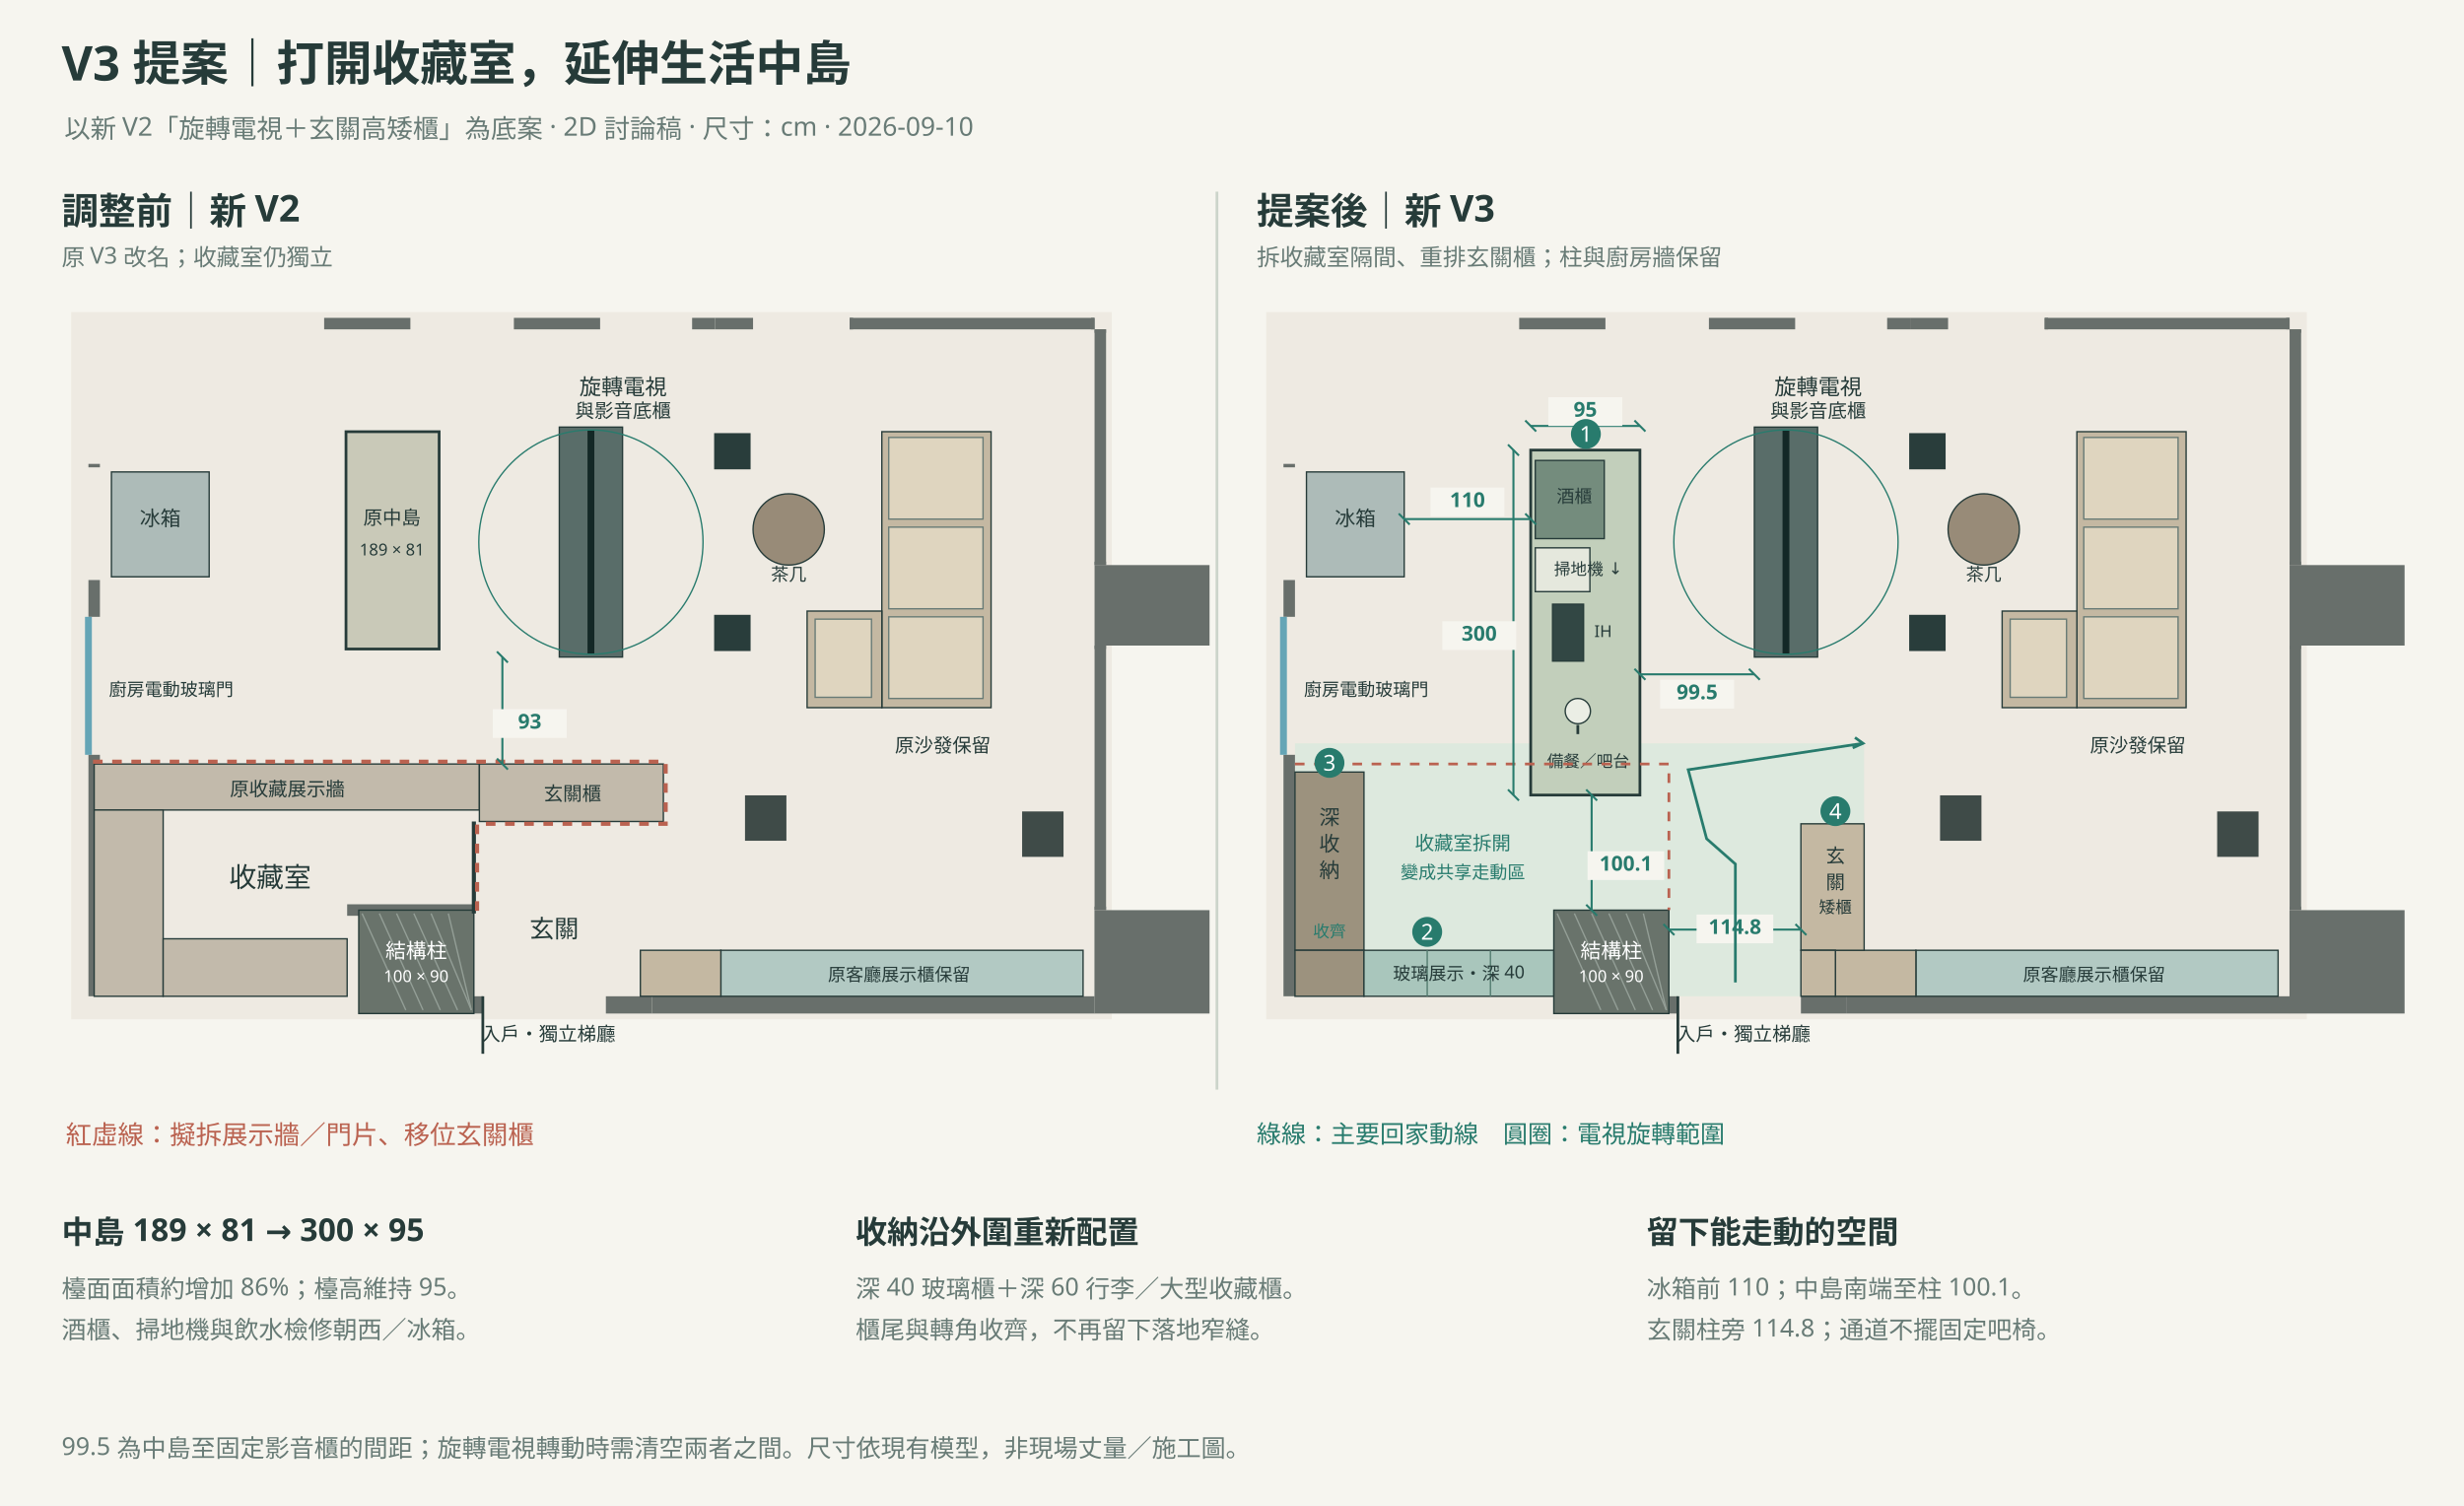
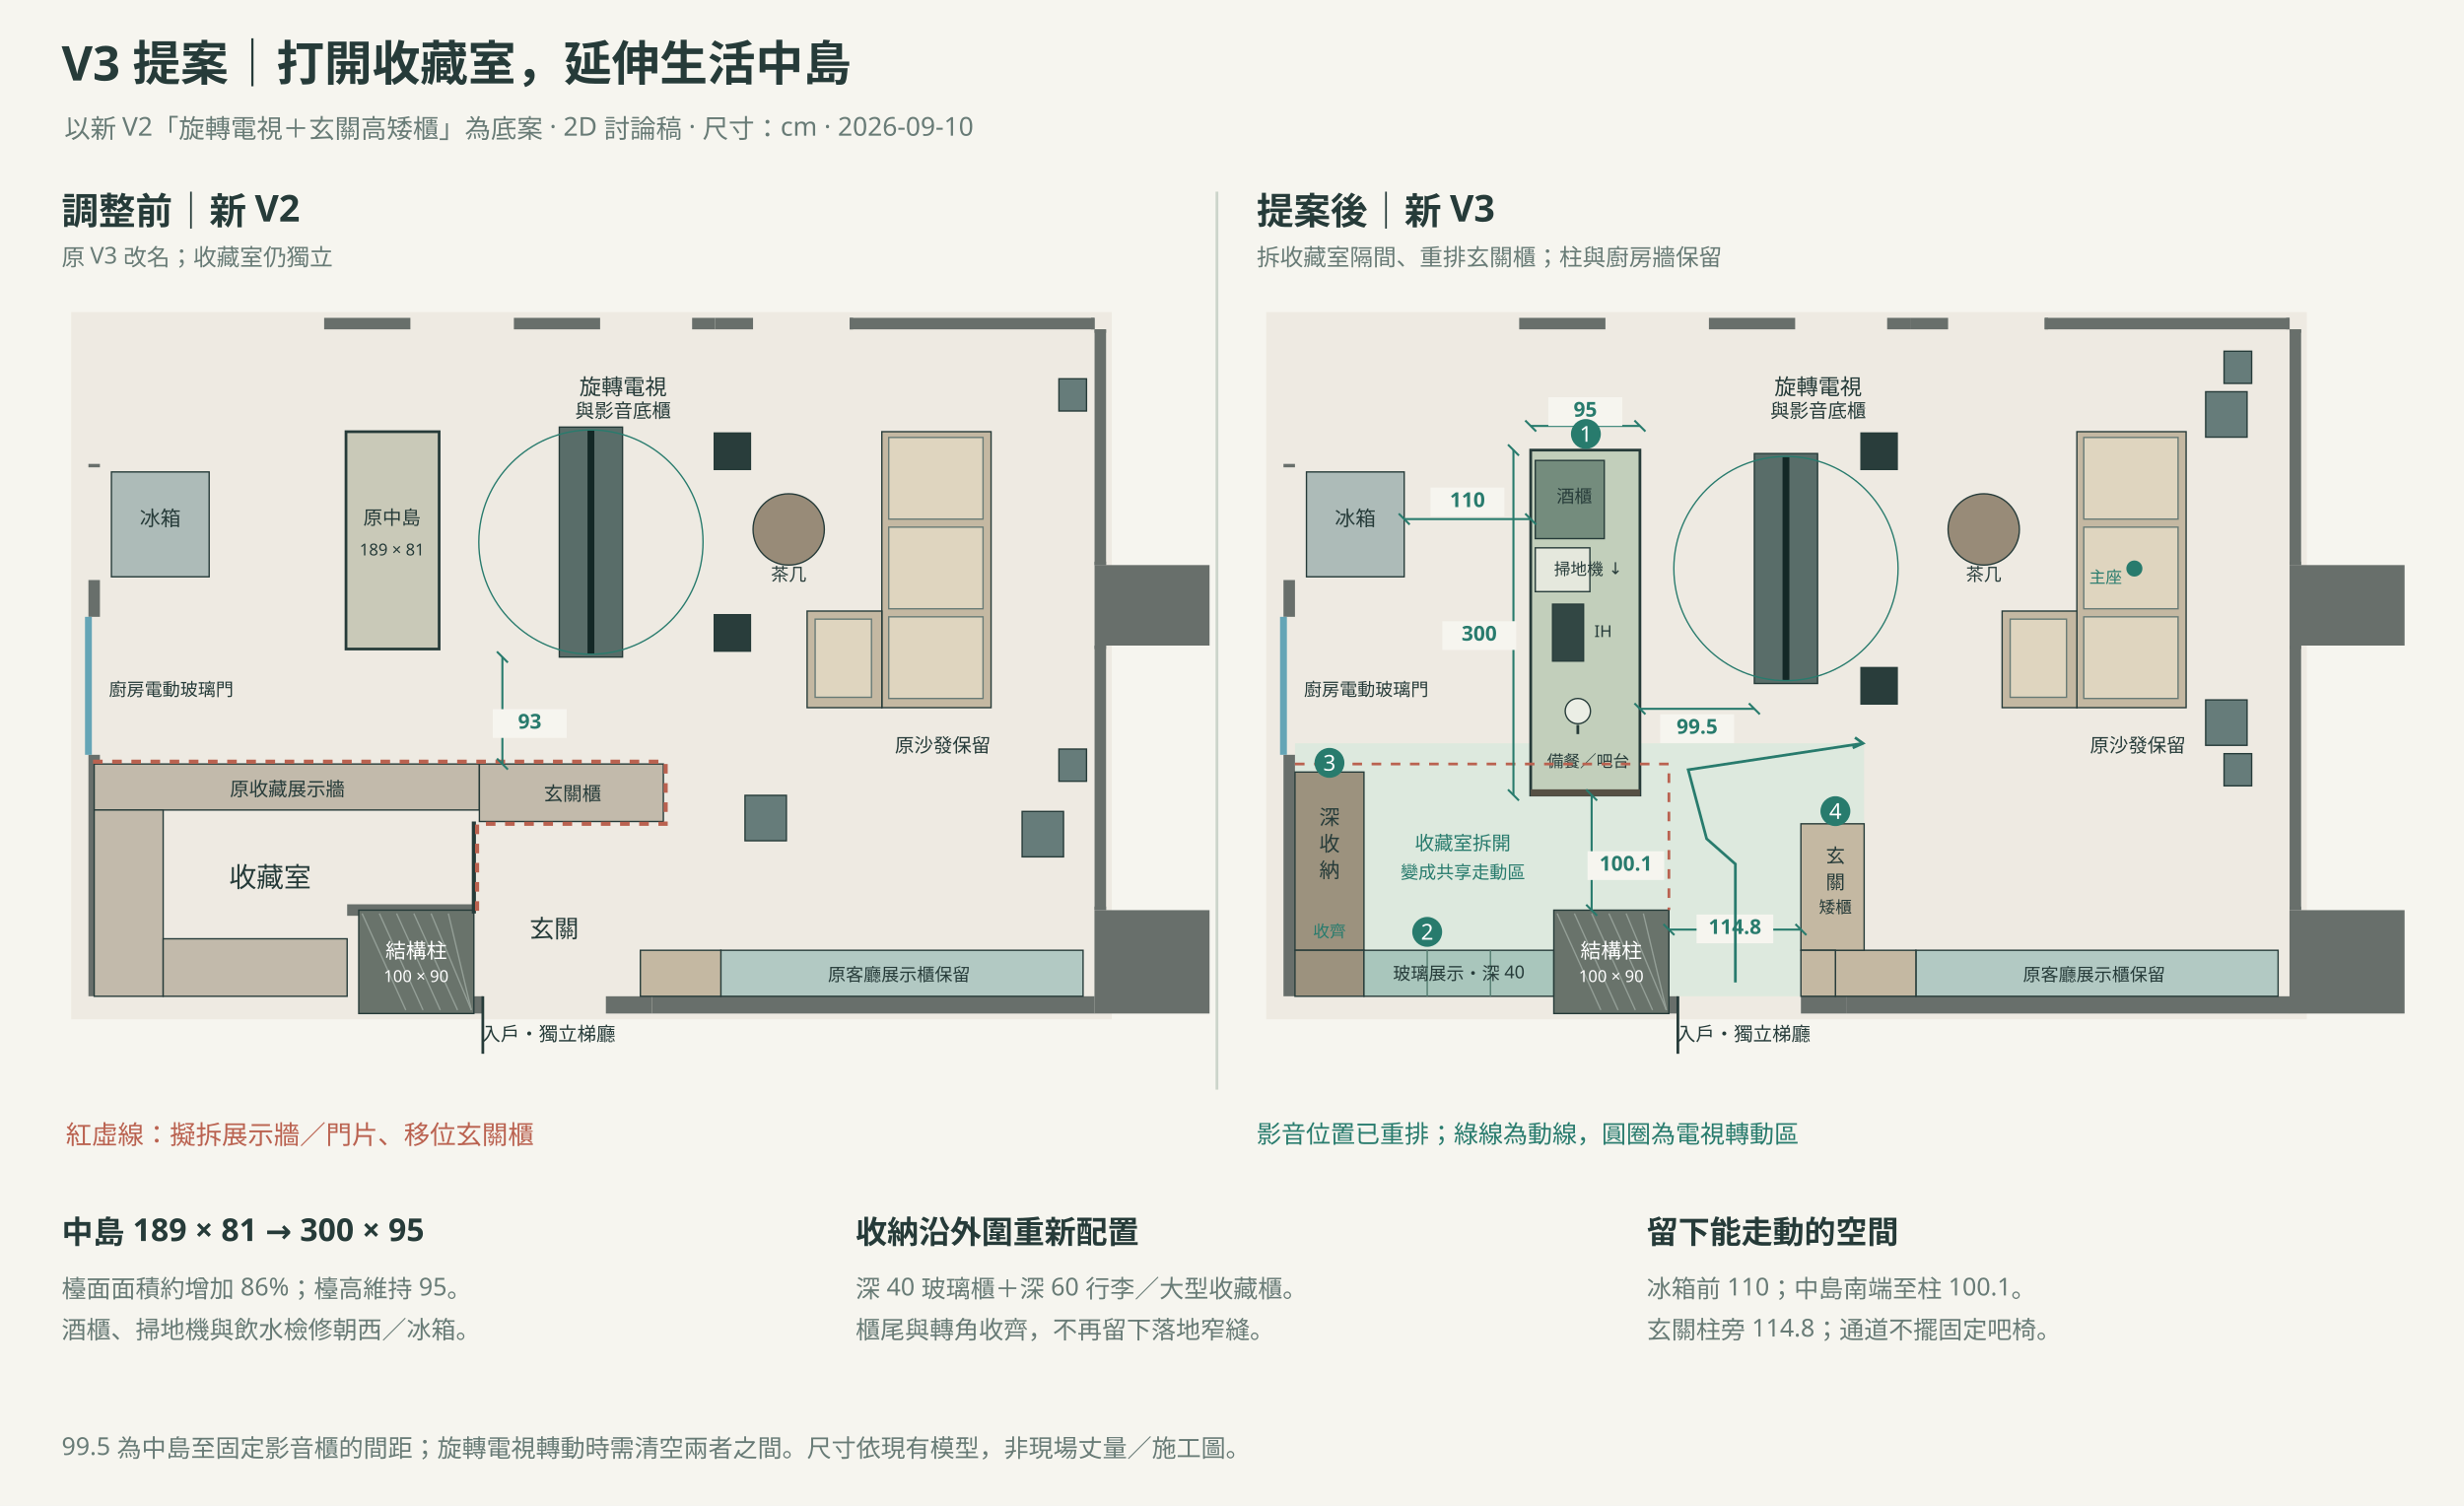
<svg xmlns="http://www.w3.org/2000/svg" width="1800" height="1100" viewBox="0 0 1800 1100" font-family="Microsoft JhengHei, sans-serif">
  <rect width="100%" height="100%" fill="#f6f5ef" />
  <text x="45.00" y="58.80" font-size="35" fill="#263b39" text-anchor="start" font-weight="700">V3 提案｜打開收藏室，延伸生活中島</text>
  <text x="47.00" y="100.72" font-size="19" fill="#687b76" text-anchor="start" font-weight="400">以新 V2「旋轉電視＋玄關高矮櫃」為底案 · 2D 討論稿 · 尺寸：cm · 2026-09-10</text>
  <text x="45.00" y="163.76" font-size="27" fill="#263b39" text-anchor="start" font-weight="700">調整前｜新 V2</text>
  <text x="45.00" y="193.96" font-size="17" fill="#687b76" text-anchor="start" font-weight="400">原 V3 改名；收藏室仍獨立</text>
  <rect x="52.00" y="228.00" width="760.20" height="516.60" fill="#eeeae2" stroke="none" stroke-width="1" />
  <rect x="799.52" y="664.88" width="84.08" height="75.52" fill="#686f6b" stroke="none" stroke-width="1" />
  <rect x="262.08" y="664.88" width="84.08" height="75.52" fill="#686f6b" stroke="none" stroke-width="1" />
  <rect x="476.20" y="727.80" width="323.40" height="12.60" fill="#686f6b" stroke="none" stroke-width="1" />
  <rect x="346.00" y="727.80" width="6.72" height="12.60" fill="#686f6b" stroke="none" stroke-width="1" />
  <rect x="442.60" y="727.80" width="33.60" height="12.60" fill="#686f6b" stroke="none" stroke-width="1" />
  <rect x="799.60" y="240.60" width="8.40" height="172.20" fill="#686f6b" stroke="none" stroke-width="1" />
  <rect x="799.60" y="240.60" width="8.40" height="2.52" fill="#686f6b" stroke="none" stroke-width="1" />
  <rect x="799.60" y="410.28" width="8.40" height="2.52" fill="#686f6b" stroke="none" stroke-width="1" />
  <rect x="802.54" y="243.12" width="2.52" height="167.16" fill="#686f6b" stroke="none" stroke-width="1" />
  <rect x="799.60" y="412.80" width="84.00" height="58.80" fill="#686f6b" stroke="none" stroke-width="1" />
  <rect x="799.60" y="471.60" width="8.40" height="193.20" fill="#686f6b" stroke="none" stroke-width="1" />
  <rect x="799.60" y="471.60" width="8.40" height="2.52" fill="#686f6b" stroke="none" stroke-width="1" />
  <rect x="799.60" y="662.28" width="8.40" height="2.52" fill="#686f6b" stroke="none" stroke-width="1" />
  <rect x="802.54" y="474.12" width="2.52" height="188.16" fill="#686f6b" stroke="none" stroke-width="1" />
  <rect x="236.80" y="232.20" width="63.00" height="8.40" fill="#686f6b" stroke="none" stroke-width="1" />
  <rect x="375.40" y="232.20" width="63.00" height="8.40" fill="#686f6b" stroke="none" stroke-width="1" />
  <rect x="505.60" y="232.20" width="16.80" height="8.40" fill="#686f6b" stroke="none" stroke-width="1" />
  <rect x="522.40" y="232.20" width="27.72" height="8.40" fill="#686f6b" stroke="none" stroke-width="1" />
  <rect x="620.68" y="232.20" width="178.92" height="8.40" fill="#686f6b" stroke="none" stroke-width="1" />
  <rect x="620.68" y="232.20" width="2.52" height="8.40" fill="#686f6b" stroke="none" stroke-width="1" />
  <rect x="797.08" y="232.20" width="2.52" height="8.40" fill="#686f6b" stroke="none" stroke-width="1" />
  <rect x="623.20" y="235.14" width="173.88" height="2.52" fill="#686f6b" stroke="none" stroke-width="1" />
  <rect x="64.60" y="338.88" width="8.40" height="2.52" fill="#686f6b" stroke="none" stroke-width="1" />
  <rect x="64.60" y="423.72" width="8.40" height="26.88" fill="#686f6b" stroke="none" stroke-width="1" />
  <rect x="64.60" y="551.40" width="8.40" height="176.40" fill="#686f6b" stroke="none" stroke-width="1" />
  <rect x="253.60" y="660.60" width="92.57" height="8.40" fill="#686f6b" stroke="none" stroke-width="1" />
  <rect x="81.40" y="344.76" width="71.40" height="76.61" fill="#adbbb8" stroke="#263b39" stroke-width="1" />
  <text x="117.10" y="384.00" font-size="15" fill="#263b39" text-anchor="middle" font-weight="400">冰箱</text>
  <rect x="644.20" y="315.36" width="79.80" height="201.60" fill="#c4b8a2" stroke="#263b39" stroke-width="1" />
  <rect x="589.60" y="446.40" width="54.60" height="70.56" fill="#c4b8a2" stroke="#263b39" stroke-width="1" />
  <rect x="649.24" y="319.56" width="68.88" height="59.64" fill="#dfd5bf" stroke="#687b76" stroke-width="1" />
  <rect x="649.24" y="385.08" width="68.88" height="59.64" fill="#dfd5bf" stroke="#687b76" stroke-width="1" />
  <rect x="649.24" y="450.60" width="68.88" height="59.64" fill="#dfd5bf" stroke="#687b76" stroke-width="1" />
  <rect x="595.48" y="452.28" width="41.16" height="57.12" fill="#dfd5bf" stroke="#687b76" stroke-width="1" />
  <text x="688.72" y="549.44" font-size="14" fill="#263b39" text-anchor="middle" font-weight="400">原沙發保留</text>
  <rect x="408.58" y="312.00" width="46.20" height="168.00" fill="#596d69" stroke="#263b39" stroke-width="1" />
  <polyline points="431.68,314.52 431.68,477.48" fill="none" stroke="#132826" stroke-width="5" />
  <text x="455.20" y="288.28" font-size="16" fill="#263b39" text-anchor="middle" font-weight="400">旋轉電視</text>
  <text x="455.20" y="305.00" font-size="14" fill="#263b39" text-anchor="middle" font-weight="400">與影音底櫃</text>
  <circle cx="431.68" cy="396.00" r="81.90" fill="none" stroke="#287b6d" stroke-width="1" />
-   <rect x="521.69" y="316.41" width="26.63" height="26.46" fill="#293d3b" stroke="none" stroke-width="1" />
-   <rect x="521.69" y="449.13" width="26.63" height="26.46" fill="#293d3b" stroke="none" stroke-width="1" />
+   <rect x="521.77" y="316.33" width="26.46" height="26.63" fill="#293d3b" stroke="#263b39" stroke-width="1" />
+   <rect x="521.77" y="449.05" width="26.46" height="26.63" fill="#293d3b" stroke="#263b39" stroke-width="1" />
+   <rect x="544.24" y="581.01" width="30.24" height="33.18" fill="#667c7a" stroke="#263b39" stroke-width="1" />
+   <rect x="746.68" y="592.77" width="30.24" height="33.18" fill="#667c7a" stroke="#263b39" stroke-width="1" />
+   <rect x="773.56" y="276.72" width="20.16" height="23.52" fill="#667c7a" stroke="#263b39" stroke-width="1" />
+   <rect x="773.56" y="547.20" width="20.16" height="23.52" fill="#667c7a" stroke="#263b39" stroke-width="1" />
  <circle cx="576.16" cy="386.76" r="26.04" fill="#988b78" stroke="#263b39" stroke-width="1" />
  <text x="576.16" y="424.24" font-size="13" fill="#263b39" text-anchor="middle" font-weight="400">茶几</text>
-   <rect x="544.24" y="581.01" width="30.24" height="33.18" fill="#3f4b48" stroke="none" stroke-width="1" />
-   <rect x="746.68" y="592.77" width="30.24" height="33.18" fill="#3f4b48" stroke="none" stroke-width="1" />
  <rect x="526.60" y="694.20" width="264.60" height="33.60" fill="#b2c9c3" stroke="#263b39" stroke-width="1" />
  <text x="656.80" y="716.56" font-size="13" fill="#263b39" text-anchor="middle" font-weight="400">原客廳展示櫃保留</text>
  <rect x="467.80" y="694.20" width="58.80" height="33.60" fill="#c4b8a2" stroke="#263b39" stroke-width="1" />
  <polyline points="64.60,450.60 64.60,551.40" fill="none" stroke="#65a5b6" stroke-width="5" />
  <text x="125.08" y="508.24" font-size="13" fill="#263b39" text-anchor="middle" font-weight="400">廚房電動玻璃門</text>
  <rect x="262.08" y="664.88" width="84.08" height="75.52" fill="#69736b" stroke="#263b39" stroke-width="1" />
  <polyline points="264.52,667.32 296.44,737.88" fill="none" stroke="#939e96" stroke-width="1" />
  <polyline points="277.12,667.32 309.04,737.88" fill="none" stroke="#939e96" stroke-width="1" />
  <polyline points="289.72,667.32 321.64,737.88" fill="none" stroke="#939e96" stroke-width="1" />
  <polyline points="302.32,667.32 334.24,737.88" fill="none" stroke="#939e96" stroke-width="1" />
  <polyline points="314.92,667.32 344.32,737.88" fill="none" stroke="#939e96" stroke-width="1" />
  <polyline points="327.52,667.32 344.32,737.88" fill="none" stroke="#939e96" stroke-width="1" />
  <text x="304.00" y="699.84" font-size="15" fill="#ffffff" text-anchor="middle" font-weight="400">結構柱</text>
  <text x="304.00" y="717.36" font-size="12" fill="#ffffff" text-anchor="middle" font-weight="400">100 × 90</text>
  <rect x="252.76" y="315.36" width="68.04" height="158.76" fill="#c9c9b8" stroke="#263b39" stroke-width="2" />
  <text x="286.36" y="383.12" font-size="14" fill="#263b39" text-anchor="middle" font-weight="400">原中島</text>
  <text x="286.36" y="405.72" font-size="12" fill="#263b39" text-anchor="middle" font-weight="400">189 × 81</text>
  <rect x="68.80" y="558.12" width="281.40" height="33.60" fill="#c2baab" stroke="#263b39" stroke-width="1" />
  <rect x="68.80" y="591.72" width="50.40" height="136.08" fill="#c2baab" stroke="#263b39" stroke-width="1" />
  <rect x="119.20" y="685.80" width="134.40" height="42.00" fill="#c2baab" stroke="#263b39" stroke-width="1" />
  <rect x="350.20" y="558.12" width="134.40" height="42.00" fill="#c2baab" stroke="#263b39" stroke-width="1" />
  <text x="209.92" y="581.36" font-size="14" fill="#263b39" text-anchor="middle" font-weight="400">原收藏展示牆</text>
  <text x="418.24" y="584.72" font-size="14" fill="#263b39" text-anchor="middle" font-weight="400">玄關櫃</text>
  <polyline points="346.17,600.12 346.17,667.32" fill="none" stroke="#263b39" stroke-width="3" />
  <text x="197.32" y="647.96" font-size="20" fill="#263b39" text-anchor="middle" font-weight="400">收藏室</text>
  <text x="404.80" y="684.84" font-size="18" fill="#263b39" text-anchor="middle" font-weight="400">玄關</text>
  <polyline points="67.96,556.44 486.28,556.44 486.28,601.80 348.52,601.80 348.52,668.16" fill="none" stroke="#ba6250" stroke-width="3" stroke-dasharray="7 7" />
  <polyline points="367.00,480.00 367.00,558.12" fill="none" stroke="#287b6d" stroke-width="1.5" />
  <polyline points="363.00,476.00 371.00,484.00" fill="none" stroke="#287b6d" stroke-width="1.5" />
  <polyline points="363.00,554.12 371.00,562.12" fill="none" stroke="#287b6d" stroke-width="1.5" />
  <rect x="360.00" y="518.06" width="54.00" height="21.00" fill="#f6f5ef" stroke="none" stroke-width="1" />
  <text x="387.00" y="532.26" font-size="15" fill="#287b6d" text-anchor="middle" font-weight="700">93</text>
  <polyline points="352.72,727.80 352.72,769.80" fill="none" stroke="#263b39" stroke-width="2" />
  <text x="400.60" y="760.28" font-size="14" fill="#263b39" text-anchor="middle" font-weight="400">入戶・獨立梯廳</text>
  <text x="918.00" y="163.76" font-size="27" fill="#263b39" text-anchor="start" font-weight="700">提案後｜新 V3</text>
  <text x="918.00" y="193.96" font-size="17" fill="#687b76" text-anchor="start" font-weight="400">拆收藏室隔間、重排玄關櫃；柱與廚房牆保留</text>
  <rect x="925.00" y="228.00" width="760.20" height="516.60" fill="#eeeae2" stroke="none" stroke-width="1" />
  <rect x="946.00" y="543.00" width="415.80" height="184.80" fill="#dde9de" stroke="none" stroke-width="1" />
  <rect x="1672.52" y="664.88" width="84.08" height="75.52" fill="#686f6b" stroke="none" stroke-width="1" />
  <rect x="1135.08" y="664.88" width="84.08" height="75.52" fill="#686f6b" stroke="none" stroke-width="1" />
  <rect x="1349.20" y="727.80" width="323.40" height="12.60" fill="#686f6b" stroke="none" stroke-width="1" />
  <rect x="1219.00" y="727.80" width="6.72" height="12.60" fill="#686f6b" stroke="none" stroke-width="1" />
  <rect x="1315.60" y="727.80" width="33.60" height="12.60" fill="#686f6b" stroke="none" stroke-width="1" />
  <rect x="1672.60" y="240.60" width="8.40" height="172.20" fill="#686f6b" stroke="none" stroke-width="1" />
  <rect x="1672.60" y="240.60" width="8.40" height="2.52" fill="#686f6b" stroke="none" stroke-width="1" />
  <rect x="1672.60" y="410.28" width="8.40" height="2.52" fill="#686f6b" stroke="none" stroke-width="1" />
  <rect x="1675.54" y="243.12" width="2.52" height="167.16" fill="#686f6b" stroke="none" stroke-width="1" />
  <rect x="1672.60" y="412.80" width="84.00" height="58.80" fill="#686f6b" stroke="none" stroke-width="1" />
  <rect x="1672.60" y="471.60" width="8.40" height="193.20" fill="#686f6b" stroke="none" stroke-width="1" />
  <rect x="1672.60" y="471.60" width="8.40" height="2.52" fill="#686f6b" stroke="none" stroke-width="1" />
  <rect x="1672.60" y="662.28" width="8.40" height="2.52" fill="#686f6b" stroke="none" stroke-width="1" />
  <rect x="1675.54" y="474.12" width="2.52" height="188.16" fill="#686f6b" stroke="none" stroke-width="1" />
  <rect x="1109.80" y="232.20" width="63.00" height="8.40" fill="#686f6b" stroke="none" stroke-width="1" />
  <rect x="1248.40" y="232.20" width="63.00" height="8.40" fill="#686f6b" stroke="none" stroke-width="1" />
  <rect x="1378.60" y="232.20" width="16.80" height="8.40" fill="#686f6b" stroke="none" stroke-width="1" />
  <rect x="1395.40" y="232.20" width="27.72" height="8.40" fill="#686f6b" stroke="none" stroke-width="1" />
  <rect x="1493.68" y="232.20" width="178.92" height="8.40" fill="#686f6b" stroke="none" stroke-width="1" />
  <rect x="1493.68" y="232.20" width="2.52" height="8.40" fill="#686f6b" stroke="none" stroke-width="1" />
  <rect x="1670.08" y="232.20" width="2.52" height="8.40" fill="#686f6b" stroke="none" stroke-width="1" />
  <rect x="1496.20" y="235.14" width="173.88" height="2.52" fill="#686f6b" stroke="none" stroke-width="1" />
  <rect x="937.60" y="338.88" width="8.40" height="2.52" fill="#686f6b" stroke="none" stroke-width="1" />
  <rect x="937.60" y="423.72" width="8.40" height="26.88" fill="#686f6b" stroke="none" stroke-width="1" />
  <rect x="937.60" y="551.40" width="8.40" height="176.40" fill="#686f6b" stroke="none" stroke-width="1" />
  <rect x="954.40" y="344.76" width="71.40" height="76.61" fill="#adbbb8" stroke="#263b39" stroke-width="1" />
  <text x="990.10" y="384.00" font-size="15" fill="#263b39" text-anchor="middle" font-weight="400">冰箱</text>
  <rect x="1517.20" y="315.36" width="79.80" height="201.60" fill="#c4b8a2" stroke="#263b39" stroke-width="1" />
  <rect x="1462.60" y="446.40" width="54.60" height="70.56" fill="#c4b8a2" stroke="#263b39" stroke-width="1" />
  <rect x="1522.24" y="319.56" width="68.88" height="59.64" fill="#dfd5bf" stroke="#687b76" stroke-width="1" />
  <rect x="1522.24" y="385.08" width="68.88" height="59.64" fill="#dfd5bf" stroke="#687b76" stroke-width="1" />
  <rect x="1522.24" y="450.60" width="68.88" height="59.64" fill="#dfd5bf" stroke="#687b76" stroke-width="1" />
  <rect x="1468.48" y="452.28" width="41.16" height="57.12" fill="#dfd5bf" stroke="#687b76" stroke-width="1" />
  <text x="1561.72" y="549.44" font-size="14" fill="#263b39" text-anchor="middle" font-weight="400">原沙發保留</text>
-   <rect x="1281.58" y="312.00" width="46.20" height="168.00" fill="#596d69" stroke="#263b39" stroke-width="1" />
-   <polyline points="1304.68,314.52 1304.68,477.48" fill="none" stroke="#132826" stroke-width="5" />
+   <rect x="1281.58" y="331.32" width="46.20" height="168.00" fill="#596d69" stroke="#263b39" stroke-width="1" />
+   <polyline points="1304.68,333.84 1304.68,496.80" fill="none" stroke="#132826" stroke-width="5" />
  <text x="1328.20" y="288.28" font-size="16" fill="#263b39" text-anchor="middle" font-weight="400">旋轉電視</text>
  <text x="1328.20" y="305.00" font-size="14" fill="#263b39" text-anchor="middle" font-weight="400">與影音底櫃</text>
-   <circle cx="1304.68" cy="396.00" r="81.90" fill="none" stroke="#287b6d" stroke-width="1" />
-   <rect x="1394.69" y="316.41" width="26.63" height="26.46" fill="#293d3b" stroke="none" stroke-width="1" />
-   <rect x="1394.69" y="449.13" width="26.63" height="26.46" fill="#293d3b" stroke="none" stroke-width="1" />
+   <circle cx="1304.68" cy="415.32" r="81.90" fill="none" stroke="#287b6d" stroke-width="1" />
+   <rect x="1359.49" y="487.69" width="26.46" height="26.63" fill="#293d3b" stroke="#263b39" stroke-width="1" />
+   <rect x="1359.49" y="316.33" width="26.46" height="26.63" fill="#293d3b" stroke="#263b39" stroke-width="1" />
+   <rect x="1611.28" y="286.17" width="30.24" height="33.18" fill="#667c7a" stroke="#263b39" stroke-width="1" />
+   <rect x="1611.28" y="511.29" width="30.24" height="33.18" fill="#667c7a" stroke="#263b39" stroke-width="1" />
+   <rect x="1624.72" y="550.56" width="20.16" height="23.52" fill="#667c7a" stroke="#263b39" stroke-width="1" />
+   <rect x="1624.72" y="256.56" width="20.16" height="23.52" fill="#667c7a" stroke="#263b39" stroke-width="1" />
+   <circle cx="1559.20" cy="415.32" r="5.88" fill="#287b6d" stroke="none" stroke-width="1" />
+   <text x="1538.20" y="425.88" font-size="12" fill="#287b6d" text-anchor="middle" font-weight="400">主座</text>
  <circle cx="1449.16" cy="386.76" r="26.04" fill="#988b78" stroke="#263b39" stroke-width="1" />
  <text x="1449.16" y="424.24" font-size="13" fill="#263b39" text-anchor="middle" font-weight="400">茶几</text>
-   <rect x="1417.24" y="581.01" width="30.24" height="33.18" fill="#3f4b48" stroke="none" stroke-width="1" />
-   <rect x="1619.68" y="592.77" width="30.24" height="33.18" fill="#3f4b48" stroke="none" stroke-width="1" />
  <rect x="1399.60" y="694.20" width="264.60" height="33.60" fill="#b2c9c3" stroke="#263b39" stroke-width="1" />
  <text x="1529.80" y="716.56" font-size="13" fill="#263b39" text-anchor="middle" font-weight="400">原客廳展示櫃保留</text>
  <rect x="1340.80" y="694.20" width="58.80" height="33.60" fill="#c4b8a2" stroke="#263b39" stroke-width="1" />
  <polyline points="937.60,450.60 937.60,551.40" fill="none" stroke="#65a5b6" stroke-width="5" />
  <text x="998.08" y="508.24" font-size="13" fill="#263b39" text-anchor="middle" font-weight="400">廚房電動玻璃門</text>
  <rect x="1135.08" y="664.88" width="84.08" height="75.52" fill="#69736b" stroke="#263b39" stroke-width="1" />
  <polyline points="1137.52,667.32 1169.44,737.88" fill="none" stroke="#939e96" stroke-width="1" />
  <polyline points="1150.12,667.32 1182.04,737.88" fill="none" stroke="#939e96" stroke-width="1" />
  <polyline points="1162.72,667.32 1194.64,737.88" fill="none" stroke="#939e96" stroke-width="1" />
  <polyline points="1175.32,667.32 1207.24,737.88" fill="none" stroke="#939e96" stroke-width="1" />
  <polyline points="1187.92,667.32 1217.32,737.88" fill="none" stroke="#939e96" stroke-width="1" />
  <polyline points="1200.52,667.32 1217.32,737.88" fill="none" stroke="#939e96" stroke-width="1" />
  <text x="1177.00" y="699.84" font-size="15" fill="#ffffff" text-anchor="middle" font-weight="400">結構柱</text>
  <text x="1177.00" y="717.36" font-size="12" fill="#ffffff" text-anchor="middle" font-weight="400">100 × 90</text>
  <rect x="1118.20" y="328.80" width="79.80" height="252.00" fill="#c2cfbb" stroke="#263b39" stroke-width="2" />
+   <polyline points="1118.20,579.12 1198.00,579.12" fill="none" stroke="#565044" stroke-width="5" />
  <rect x="1121.56" y="336.36" width="50.40" height="57.12" fill="#748c7d" stroke="#263b39" stroke-width="1" />
  <text x="1150.12" y="367.12" font-size="13" fill="#263b39" text-anchor="middle" font-weight="400">酒櫃</text>
  <rect x="1121.56" y="400.20" width="39.90" height="32.00" fill="#e5e8dd" stroke="#263b39" stroke-width="1" />
  <text x="1160.20" y="420.00" font-size="12" fill="#263b39" text-anchor="middle" font-weight="400">掃地機 ↓</text>
  <rect x="1134.16" y="441.36" width="22.68" height="41.58" fill="#324744" stroke="#263b39" stroke-width="1" />
  <text x="1171.12" y="465.36" font-size="12" fill="#263b39" text-anchor="middle" font-weight="400">IH</text>
  <circle cx="1152.64" cy="519.48" r="9.24" fill="#ebeee5" stroke="#263b39" stroke-width="1" />
  <polyline points="1152.64,529.56 1152.64,536.28" fill="none" stroke="#263b39" stroke-width="2" />
  <text x="1160.20" y="560.28" font-size="12" fill="#263b39" text-anchor="middle" font-weight="400">備餐／吧台</text>
  <rect x="946.00" y="564.00" width="50.40" height="130.20" fill="#9c927e" stroke="#263b39" stroke-width="1" />
  <text x="971.20" y="684.60" font-size="12" fill="#287b6d" text-anchor="middle" font-weight="400">收齊</text>
  <text x="971.20" y="602.40" font-size="15" fill="#263b39" text-anchor="middle" font-weight="400">深</text>
  <text x="971.20" y="621.72" font-size="15" fill="#263b39" text-anchor="middle" font-weight="400">收</text>
  <text x="971.20" y="641.04" font-size="15" fill="#263b39" text-anchor="middle" font-weight="400">納</text>
  <rect x="946.00" y="694.20" width="50.40" height="33.60" fill="#9c927e" stroke="#263b39" stroke-width="1" />
  <rect x="996.40" y="694.20" width="138.60" height="33.60" fill="#a9c6bc" stroke="#263b39" stroke-width="1" />
  <polyline points="1042.60,694.20 1042.60,727.80" fill="none" stroke="#547c70" stroke-width="1" />
  <polyline points="1088.80,694.20 1088.80,727.80" fill="none" stroke="#547c70" stroke-width="1" />
  <text x="1065.70" y="715.72" font-size="13" fill="#263b39" text-anchor="middle" font-weight="400">玻璃展示・深 40</text>
  <rect x="1315.60" y="601.80" width="46.20" height="92.40" fill="#c4b8a2" stroke="#263b39" stroke-width="1" />
  <rect x="1315.60" y="694.20" width="25.20" height="33.60" fill="#c4b8a2" stroke="#263b39" stroke-width="1" />
  <text x="1340.80" y="630.08" font-size="14" fill="#263b39" text-anchor="middle" font-weight="400">玄</text>
  <text x="1340.80" y="649.40" font-size="14" fill="#263b39" text-anchor="middle" font-weight="400">關</text>
  <text x="1340.80" y="666.96" font-size="12" fill="#263b39" text-anchor="middle" font-weight="400">矮櫃</text>
  <polyline points="946.00,558.12 1219.17,558.12 1219.17,664.80" fill="none" stroke="#ba6250" stroke-width="2" stroke-dasharray="7 7" />
  <polyline points="1025.80,379.20 1118.20,379.20" fill="none" stroke="#287b6d" stroke-width="1.5" />
  <polyline points="1021.80,375.20 1029.80,383.20" fill="none" stroke="#287b6d" stroke-width="1.5" />
  <polyline points="1114.20,375.20 1122.20,383.20" fill="none" stroke="#287b6d" stroke-width="1.5" />
  <rect x="1045.00" y="356.20" width="54.00" height="21.00" fill="#f6f5ef" stroke="none" stroke-width="1" />
  <text x="1072.00" y="370.40" font-size="15" fill="#287b6d" text-anchor="middle" font-weight="700">110</text>
-   <polyline points="1198.00,492.60 1281.58,492.60" fill="none" stroke="#287b6d" stroke-width="1.5" />
-   <polyline points="1194.00,488.60 1202.00,496.60" fill="none" stroke="#287b6d" stroke-width="1.5" />
-   <polyline points="1277.58,488.60 1285.58,496.60" fill="none" stroke="#287b6d" stroke-width="1.5" />
-   <rect x="1212.79" y="496.60" width="54.00" height="21.00" fill="#f6f5ef" stroke="none" stroke-width="1" />
-   <text x="1239.79" y="510.80" font-size="15" fill="#287b6d" text-anchor="middle" font-weight="700">99.5</text>
+   <polyline points="1198.00,517.80 1281.58,517.80" fill="none" stroke="#287b6d" stroke-width="1.5" />
+   <polyline points="1194.00,513.80 1202.00,521.80" fill="none" stroke="#287b6d" stroke-width="1.5" />
+   <polyline points="1277.58,513.80 1285.58,521.80" fill="none" stroke="#287b6d" stroke-width="1.5" />
+   <rect x="1212.79" y="521.80" width="54.00" height="21.00" fill="#f6f5ef" stroke="none" stroke-width="1" />
+   <text x="1239.79" y="536.00" font-size="15" fill="#287b6d" text-anchor="middle" font-weight="700">99.5</text>
  <polyline points="1118.20,311.16 1198.00,311.16" fill="none" stroke="#287b6d" stroke-width="1.5" />
  <polyline points="1114.20,307.16 1122.20,315.16" fill="none" stroke="#287b6d" stroke-width="1.5" />
  <polyline points="1194.00,307.16 1202.00,315.16" fill="none" stroke="#287b6d" stroke-width="1.5" />
  <rect x="1131.10" y="290.16" width="54.00" height="21.00" fill="#f6f5ef" stroke="none" stroke-width="1" />
  <text x="1158.10" y="304.36" font-size="15" fill="#287b6d" text-anchor="middle" font-weight="700">95</text>
  <polyline points="1105.60,328.80 1105.60,580.80" fill="none" stroke="#287b6d" stroke-width="1.5" />
  <polyline points="1101.60,324.80 1109.60,332.80" fill="none" stroke="#287b6d" stroke-width="1.5" />
  <polyline points="1101.60,576.80 1109.60,584.80" fill="none" stroke="#287b6d" stroke-width="1.5" />
  <rect x="1053.60" y="453.80" width="54.00" height="21.00" fill="#f6f5ef" stroke="none" stroke-width="1" />
  <text x="1080.60" y="468.00" font-size="15" fill="#287b6d" text-anchor="middle" font-weight="700">300</text>
  <polyline points="1162.72,580.80 1162.72,664.88" fill="none" stroke="#287b6d" stroke-width="1.5" />
  <polyline points="1158.72,576.80 1166.72,584.80" fill="none" stroke="#287b6d" stroke-width="1.5" />
  <polyline points="1158.72,660.88 1166.72,668.88" fill="none" stroke="#287b6d" stroke-width="1.5" />
  <rect x="1159.72" y="621.84" width="56.00" height="21.00" fill="#f6f5ef" stroke="none" stroke-width="1" />
  <text x="1187.72" y="636.04" font-size="15" fill="#287b6d" text-anchor="middle" font-weight="700">100.1</text>
  <polyline points="1219.17,679.08 1315.60,679.08" fill="none" stroke="#287b6d" stroke-width="1.5" />
  <polyline points="1215.17,675.08 1223.17,683.08" fill="none" stroke="#287b6d" stroke-width="1.5" />
  <polyline points="1311.60,675.08 1319.60,683.08" fill="none" stroke="#287b6d" stroke-width="1.5" />
  <rect x="1239.38" y="668.08" width="56.00" height="21.00" fill="#f6f5ef" stroke="none" stroke-width="1" />
  <text x="1267.38" y="682.28" font-size="15" fill="#287b6d" text-anchor="middle" font-weight="700">114.8</text>
  <polyline points="1267.72,717.72 1267.72,631.20 1246.72,612.72 1233.28,562.32 1360.96,543.00" fill="none" stroke="#287b6d" stroke-width="2" />
  <polyline points="1355.08,538.80 1360.96,543.00 1353.40,546.36" fill="none" stroke="#287b6d" stroke-width="2" />
  <text x="1068.64" y="620.84" font-size="14" fill="#287b6d" text-anchor="middle" font-weight="400">收藏室拆開</text>
  <text x="1068.64" y="641.80" font-size="13" fill="#287b6d" text-anchor="middle" font-weight="400">變成共享走動區</text>
  <circle cx="1158.52" cy="317.04" r="10.92" fill="#287b6d" stroke="none" stroke-width="1" />
  <text x="1158.52" y="322.72" font-size="16" fill="#ffffff" text-anchor="middle" font-weight="400">1</text>
  <circle cx="1042.60" cy="680.76" r="10.92" fill="#287b6d" stroke="none" stroke-width="1" />
  <text x="1042.60" y="686.44" font-size="16" fill="#ffffff" text-anchor="middle" font-weight="400">2</text>
  <circle cx="971.20" cy="557.28" r="10.92" fill="#287b6d" stroke="none" stroke-width="1" />
  <text x="971.20" y="562.96" font-size="16" fill="#ffffff" text-anchor="middle" font-weight="400">3</text>
  <circle cx="1340.80" cy="592.56" r="10.92" fill="#287b6d" stroke="none" stroke-width="1" />
  <text x="1340.80" y="598.24" font-size="16" fill="#ffffff" text-anchor="middle" font-weight="400">4</text>
  <polyline points="1225.72,727.80 1225.72,769.80" fill="none" stroke="#263b39" stroke-width="2" />
  <text x="1273.60" y="760.28" font-size="14" fill="#263b39" text-anchor="middle" font-weight="400">入戶・獨立梯廳</text>
  <polyline points="889.00,140.00 889.00,796.00" fill="none" stroke="#ccd4ca" stroke-width="2" />
  <text x="48.00" y="835.72" font-size="19" fill="#ba6250" text-anchor="start" font-weight="400">紅虛線：擬拆展示牆／門片、移位玄關櫃</text>
-   <text x="918.00" y="834.84" font-size="18" fill="#287b6d" text-anchor="start" font-weight="400">綠線：主要回家動線　圓圈：電視旋轉範圍</text>
+   <text x="918.00" y="834.84" font-size="18" fill="#287b6d" text-anchor="start" font-weight="400">影音位置已重排；綠線為動線，圓圈為電視轉動區</text>
  <text x="45.00" y="908.24" font-size="23" fill="#263b39" text-anchor="start" font-weight="700">中島 189 × 81 → 300 × 95</text>
  <text x="45.00" y="947.84" font-size="18" fill="#687b76" text-anchor="start" font-weight="400">檯面面積約增加 86%；檯高維持 95。</text>
  <text x="45.00" y="977.84" font-size="18" fill="#687b76" text-anchor="start" font-weight="400">酒櫃、掃地機與飲水檢修朝西／冰箱。</text>
  <text x="625.00" y="908.24" font-size="23" fill="#263b39" text-anchor="start" font-weight="700">收納沿外圍重新配置</text>
  <text x="625.00" y="947.84" font-size="18" fill="#687b76" text-anchor="start" font-weight="400">深 40 玻璃櫃＋深 60 行李／大型收藏櫃。</text>
  <text x="625.00" y="977.84" font-size="18" fill="#687b76" text-anchor="start" font-weight="400">櫃尾與轉角收齊，不再留下落地窄縫。</text>
  <text x="1203.00" y="908.24" font-size="23" fill="#263b39" text-anchor="start" font-weight="700">留下能走動的空間</text>
  <text x="1203.00" y="947.84" font-size="18" fill="#687b76" text-anchor="start" font-weight="400">冰箱前 110；中島南端至柱 100.1。</text>
  <text x="1203.00" y="977.84" font-size="18" fill="#687b76" text-anchor="start" font-weight="400">玄關柱旁 114.8；通道不擺固定吧椅。</text>
  <text x="45.00" y="1062.84" font-size="18" fill="#687b76" text-anchor="start" font-weight="400">99.5 為中島至固定影音櫃的間距；旋轉電視轉動時需清空兩者之間。尺寸依現有模型，非現場丈量／施工圖。</text>
</svg>
